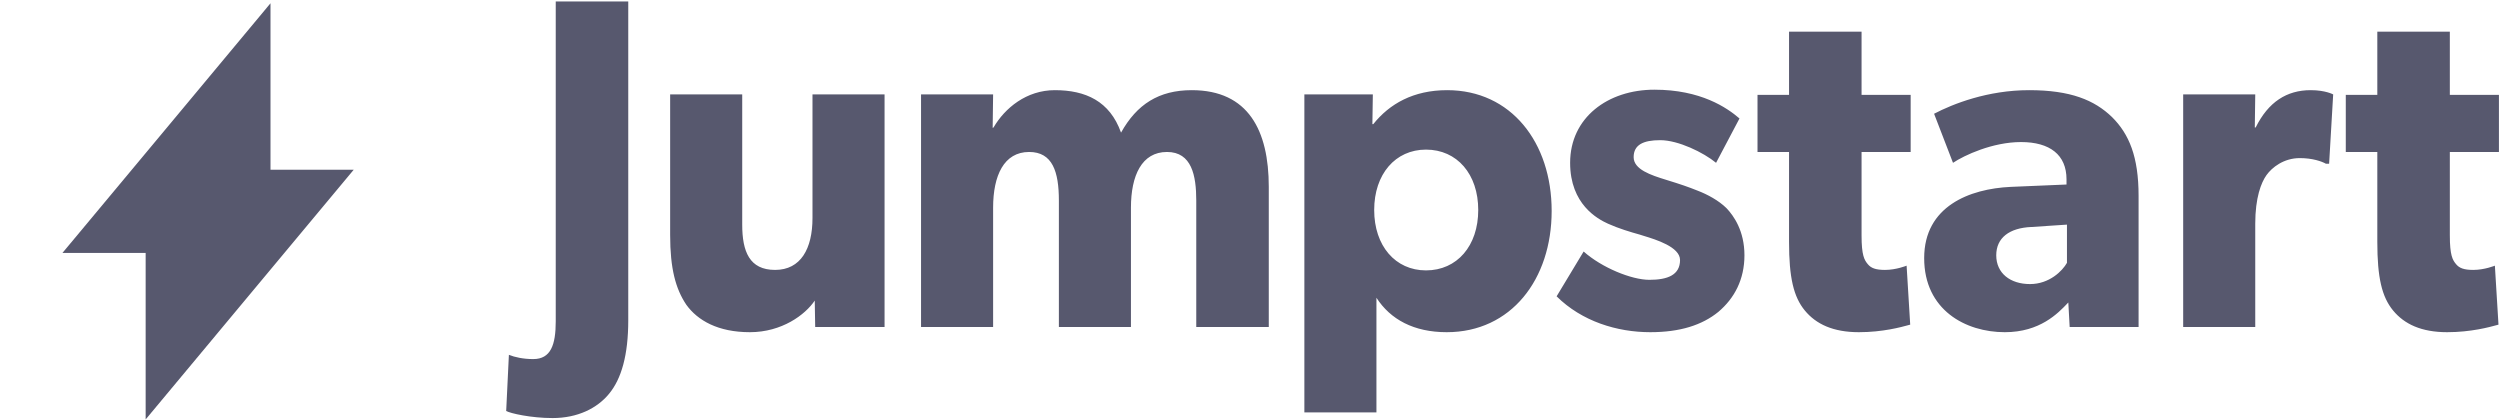
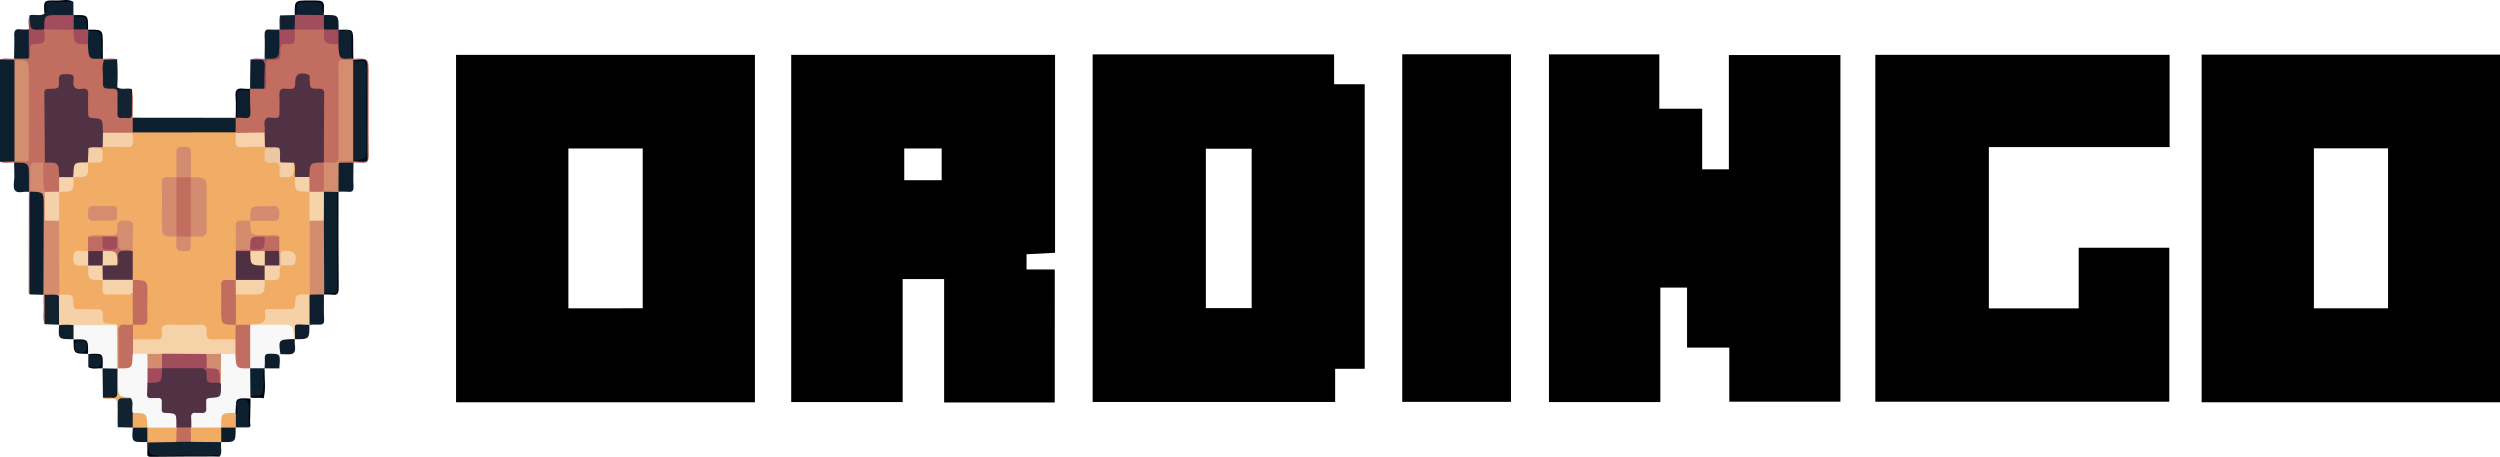
- <svg xmlns="http://www.w3.org/2000/svg" width="143" height="24" viewBox="0 0 805 135" fill="#57586E">
-   <rect width="805" height="135" fill="none" />
-   <path fill-rule="evenodd" clip-rule="evenodd" d="M202.299 0.42H178.948V103.419C178.948 111.015 177.352 115.572 171.695 115.572C168.505 115.572 165.749 114.965 163.863 114.205L162.993 132.283C164.298 133.043 170.97 134.562 177.932 134.562C186.054 134.562 192.291 131.372 196.062 126.814C200.123 121.953 202.299 114.205 202.299 103.115V0.42ZM284.828 30.348H261.621V70.15C261.621 80.024 257.85 86.86 249.582 86.86C241.315 86.86 238.995 80.936 238.995 72.276V30.348H215.788V75.619C215.788 86.405 217.529 92.937 221.01 98.102C224.636 103.115 231.163 106.913 241.461 106.913C251.759 106.913 259.301 101.292 262.347 96.735L262.492 105.242H284.828V30.348ZM383.746 28.98C402.021 28.98 408.548 42.045 408.548 60.123V105.242H385.196V64.529C385.196 56.477 383.746 48.881 375.769 48.881C367.646 48.881 364.165 56.477 364.165 66.808V105.242H340.959V64.529C340.959 55.262 338.929 48.881 331.386 48.881C323.264 48.881 319.783 56.477 319.783 66.808V105.242H296.576V30.348H319.783L319.638 41.133L319.928 40.982C323.554 34.753 330.516 28.98 339.653 28.98C349.516 28.98 357.349 32.474 360.975 42.653C366.051 33.538 373.158 28.98 383.746 28.98ZM499.635 67.871C499.635 45.843 486.581 28.98 465.985 28.98C455.107 28.98 447.42 33.386 442.198 39.918H441.908L442.053 30.348H420.006V132.739H443.213V95.823C447.709 102.811 455.252 106.913 465.84 106.913C486.581 106.913 499.635 89.899 499.635 67.871ZM475.993 67.567C475.993 79.113 469.175 87.013 459.168 87.013C449.305 87.013 442.488 79.113 442.488 67.567C442.488 56.022 449.305 48.122 459.168 48.122C469.175 48.122 475.993 56.022 475.993 67.567ZM555.911 66.959C558.231 69.39 561.712 74.251 561.712 82.151C561.712 89.898 558.522 95.975 553.3 100.381C548.079 104.634 540.971 106.913 531.398 106.913C520.665 106.913 509.352 103.419 501.23 95.368L509.932 80.936C515.734 86.101 525.307 90.051 531.109 90.051C536.911 90.051 540.972 88.531 540.972 83.67C540.972 79.459 533.137 77.072 529.343 75.916L529.343 75.916C528.757 75.738 528.267 75.589 527.918 75.467C525.162 74.707 521.101 73.492 517.765 71.972C514.429 70.453 505.581 65.744 505.581 52.376C505.581 37.791 517.765 28.828 532.704 28.828C547.643 28.828 556.056 34.601 560.117 38.095L552.575 52.376C548.514 49.033 540.391 45.083 534.589 45.083C529.078 45.083 526.033 46.603 526.033 50.553C526.033 54.502 531.543 56.325 536.475 57.844C541.406 59.363 543.582 60.123 546.627 61.338C549.818 62.554 553.445 64.528 555.911 66.959ZM615.233 30.499H599.423V10.143H576.072V30.499H565.919V48.881H576.072V77.897C576.072 89.291 577.522 95.52 581.148 99.925C584.774 104.331 590.286 106.913 598.553 106.913C606.221 106.913 612.201 105.273 614.518 104.637L614.518 104.637L614.528 104.634C614.645 104.602 614.752 104.573 614.85 104.546C614.937 104.523 615.016 104.501 615.087 104.483L613.927 85.493C613.927 85.493 610.592 86.86 606.965 86.86C603.92 86.86 602.47 86.253 601.454 85.037C600.294 83.67 599.423 82.151 599.423 75.77V48.881H615.233V30.499ZM680.066 37.64C685.577 43.109 688.624 50.401 688.624 63.01V105.242H666.433L665.998 97.343C665.927 97.417 665.855 97.493 665.781 97.57C662.679 100.826 656.88 106.913 645.546 106.913C632.927 106.913 619.584 99.773 619.584 83.062C619.584 66.352 634.232 60.731 647.431 60.123L665.417 59.363V57.693C665.417 49.793 660.051 45.691 650.768 45.691C641.631 45.691 632.492 49.945 628.866 52.376L622.774 36.576C628.866 33.386 640.035 28.98 653.379 28.98C666.723 28.98 674.409 32.171 680.066 37.64ZM653.669 91.418C659.906 91.418 664.111 87.164 665.561 84.582V72.276L654.104 73.036C646.997 73.34 642.791 76.53 642.791 82.151C642.791 87.924 647.287 91.418 653.669 91.418ZM751.282 30.348C751.282 30.348 748.816 28.98 744.03 28.98C736.343 28.98 730.396 32.778 726.335 40.982H726.044L726.19 30.348H702.983V105.242H726.19V71.972C726.19 63.617 728.076 58.756 729.816 56.325C731.557 53.894 735.327 50.856 740.548 50.856C744.61 50.856 747.655 51.92 748.96 52.679H749.976L751.282 30.348ZM788.847 30.499H804.657V48.881H788.847V75.77C788.847 82.151 789.718 83.67 790.878 85.037C791.893 86.253 793.344 86.86 796.389 86.86C800.015 86.86 803.351 85.493 803.351 85.493L804.513 104.483C804.359 104.523 804.169 104.575 803.944 104.637C801.628 105.272 795.646 106.913 787.977 106.913C779.71 106.913 774.198 104.331 770.572 99.925C766.946 95.52 765.496 89.291 765.496 77.897V48.881H755.343V30.499H765.496V10.143H788.847V30.499Z" fill="#57586E" />
-   <path d="M87.1 54.6V1L54.337 40.329L20.1 81.4H46.9V135L113.9 54.6H87.1Z" fill="#57586E" />
+ <svg xmlns="http://www.w3.org/2000/svg" viewBox="0 0 904.06 165.17">
+   <defs>
+     <style>.cls-1{fill:#f1ac65;}.cls-2{fill:#c16e60;}.cls-3{fill:#f8f8f8;}.cls-4{fill:#0d202e;}.cls-5{fill:#0c1f2d;}.cls-6{fill:#0c1d2d;}.cls-7{fill:#f8f8f9;}.cls-8{fill:#0f202f;}.cls-9{fill:#d38a6e;}.cls-10{fill:#132331;}.cls-11{fill:#0e1e2e;}.cls-12{fill:#102130;}.cls-13{fill:#0d1f2e;}.cls-14{fill:#0d202f;}.cls-15{fill:#112231;}.cls-16{fill:#0e202e;}.cls-17{fill:#0e202f;}.cls-18{fill:#0f202e;}.cls-19{fill:#a34d5c;}.cls-20{fill:#a14d5b;}.cls-21{fill:#11212f;}.cls-22{fill:#0e1d2c;}.cls-23{fill:#0b1d2c;}.cls-24{fill:#0c1d2c;}.cls-25{fill:#0d1e2d;}.cls-26{fill:#0b1d2b;}.cls-27{fill:#0d1d2c;}.cls-28{fill:#112130;}.cls-29{fill:#000311;}.cls-30{fill:#00010d;}.cls-31{fill:#00020f;}.cls-32{fill:#010614;}.cls-33{fill:#00020b;}.cls-34{fill:#000110;}.cls-35{fill:#000513;}.cls-36{fill:#000613;}.cls-37{fill:#000414;}.cls-38{fill:#000410;}.cls-39{fill:#00020d;}.cls-40{fill:#513244;}.cls-41{fill:#f6d2a9;}.cls-42{fill:#d38c6e;}.cls-43{fill:#d48c6f;}.cls-44{fill:#f6d1a8;}.cls-45{fill:#d38c6f;}.cls-46{fill:#c26d5f;}.cls-47{fill:#513243;}.cls-48{fill:#c16d5f;}.cls-49{fill:#4f3043;}.cls-50{fill:#c26e60;}.cls-51{fill:#d48d6f;}.cls-52{fill:#f5d0a7;}.cls-53{fill:#f6d2a8;}.cls-54{fill:#f6d1a9;}.cls-55{fill:#f4d1a8;}.cls-56{fill:#f7d3a9;}.cls-57{fill:#bf6d61;}.cls-58{fill:#bf6d60;}.cls-59{fill:#ebc8a1;}.cls-60{fill:#f5d2a9;}.cls-61{fill:#f6d3aa;}.cls-62{fill:#f3d0a7;}.cls-63{fill:#f6d3a9;}.cls-64{fill:#f4d0a7;}.cls-65{fill:#d38d6f;}.cls-66{fill:#a24d5c;}.cls-67{fill:#a24c5c;}.cls-68{fill:#d58d6f;}.cls-69{fill:#0f212f;}.cls-70{fill:#000b1b;}.cls-71{fill:#f1ac64;}.cls-72{fill:#d38c70;}.cls-73{fill:#f2ac64;}.cls-74{fill:#f2ad65;}.cls-75{fill:#c26e5f;}.cls-76{fill:#f2ad64;}.cls-77{fill:#0c1f2e;}.cls-78{fill:#a24d5b;}.cls-79{fill:#a24c5b;}.cls-80{fill:#c16e5f;}.cls-81{fill:#f7d4a9;}.cls-82{fill:#a14b5b;}.cls-83{fill:#a04b5b;}</style>
+   </defs>
+   <g id="Layer_2" data-name="Layer 2">
+     <g id="Layer_1-2" data-name="Layer 1">
+       <path class="cls-1" d="M42.61,154.5c-.6-2.66-.26-5.36-.21-8,0-1.86-.48-2.57-2.38-2.38-.89.09-1.9.37-2.75-.28a2.15,2.15,0,0,1,2.1-.83c1.82,0,2.29-.94,2.27-2.55,0-2.46,0-4.92,0-7.38-.11-4,0-7.92,0-11.87a6.79,6.79,0,0,0-.32-2.8c-.52-.8-1.34-.77-2.13-.75-1.9.05-2.8-.91-2.73-2.75s-.85-2.51-2.61-2.44-3.32,0-5,0-2.94-.7-2.86-2.63-.78-2.74-2.69-2.65a2.48,2.48,0,0,1-2.16-.77,4.26,4.26,0,0,1-.48-2.29c0-8-.1-16.1,0-24.15.11-3.43-.45-6.88.36-10.29a2.27,2.27,0,0,1,2.28-1c2.13.15,2.85-.9,2.67-2.86a3.24,3.24,0,0,1,.24-1.4,1.42,1.42,0,0,1,.46-.59c.31-.09-.1-.12.21-.1,3.35.22,4.85-1.37,4.63-4.68a1.24,1.24,0,0,1,.5-.54,6,6,0,0,1,2.54-.36,1.64,1.64,0,0,0,1.88-1.86c0-1.38-.53-2-1.94-2.06-1,0-2.1.27-2.73-.89,1.5-1.61,3.44-.73,5.18-.92,2.44,0,4.88,0,7.32,0,2.93,0,3-.11,3.05-3.06a3,3,0,0,1,.25-1.61,2.24,2.24,0,0,1,.78-.41,12.7,12.7,0,0,1,3.31-.21q14.87,0,29.72,0a10.79,10.79,0,0,1,3.3.26,2,2,0,0,1,.73.47,3.32,3.32,0,0,1,.48,1.57c.38,3,.38,3,3.26,3,2.22,0,4.44,0,6.66,0,1.77.19,3.73-.71,5.24.92-.7,1.22-1.93.84-3,.93a1.58,1.58,0,0,0-1.66,1.84c0,1,.22,1.78,1.48,2,3.33.6,3.33.65,3.74,3.91a1.49,1.49,0,0,0,.54,1c2.83.68,3.1.49,3.39-2.29.08-.75,0-1.61.86-2,1.64,1.49.75,3.42.94,5.16,0,.4,0,.79,0,1.19,0,3.1,0,3.1,3.08,3.6a2.46,2.46,0,0,1,1.69.78c1,3.41.33,6.89.47,10.34.11,8.09,0,16.17,0,24.26a5.7,5.7,0,0,1-.26,1.88,1.9,1.9,0,0,1-.48.72,1.61,1.61,0,0,1-.86.35c-2.54-.12-4,.75-3.88,3.62.06,1.37-1.21,1.7-2.39,1.75-2.06.09-4.12,0-6.17,0-1.12,0-1.94.24-2.18,1.61-.62,3.47-.67,3.46-4.1,3.58a5.2,5.2,0,0,0-1.41.18,4.67,4.67,0,0,1-.82.2c-1.72,0-3.53.64-5-.73a23,23,0,0,1-.14-10.64c1.06-1.15,2.47-.76,3.77-.85.55,0,1.1,0,1.65,0,4.25,0,4.25,0,4.92-4.08a1.54,1.54,0,0,1,.44-.65c3.63.28,4.85-2.18,5.71-5,.83-.79,1.9-.64,2.9-.68,1.36,0,1.69-.85,1.69-2s-.56-1.86-1.85-1.86-2,.33-2,1.68c-.06,1,.12,2.08-.71,2.9a.49.49,0,0,1-.68-.15c-.76-1.61-.41-3.31-.45-5s.39-3.19-.5-4.66c-1.79-1-3.73-.45-5.59-.49-4.42-.11-5.43-1.56-3.86-5.79,1.4-1.33,3.14-.72,4.75-.84,1.11-.08,2.22,0,3.32,0,1.29,0,1.82-.7,1.83-2s-.62-1.86-1.88-1.84c-.63,0-1.26,0-1.9,0-1.42,0-2.91-.3-4.24.19-1.77.65-.62,2.58-1.33,3.76a4.6,4.6,0,0,1-.4.58,2.8,2.8,0,0,1-2.18.69c-1.93-.11-2.4.93-2.37,2.63,0,2.35.06,4.7,0,7.06,0,.28,0,.57,0,.86-.15,3.38.6,6.8-.51,10.13a2.84,2.84,0,0,1-1.94.75c-2.74.38-2.75.39-2.76,3.22s.06,5.7,0,8.55c-.06,2,.36,3.27,2.69,3.1a2.45,2.45,0,0,1,1.94.75,5.48,5.48,0,0,1,.07,5.23c-3.23,1.24-6.55.72-9.83.37-1.24-.13-1.47-1.37-1.49-2.41,0-2-1.06-2.58-2.89-2.55-3.17.07-6.35,0-9.52,0-1.56,0-2.25.58-2.41,2.19-.27,2.6-.73,3-3.28,3s-5.39.59-8-.56a5.41,5.41,0,0,1-.07-5.22,3.19,3.19,0,0,1,2.62-.87c1.36,0,2-.59,2-2V104a1.79,1.79,0,0,0-2-2.07,3.62,3.62,0,0,1-2.68-.75c-1.19-3.34-.39-6.79-.54-10.18,0-2.68,0-5.37,0-8,0-1.44-.41-2.44-2.13-2.45-1.53,0-2,.78-2.19,2.17-.34,2.8-.6,2.87-3.42,3-2.23.14-4.55-.66-6.68.57-.79,1.38,0,3.1-.93,4.44-.84.78-1.91.67-2.92.69-1.32,0-1.78.72-1.78,2s.52,1.9,1.82,1.92a4.46,4.46,0,0,1,2.74.56,2.78,2.78,0,0,1,.64,2.22c-.11,1.83.7,2.62,2.52,2.49a3.85,3.85,0,0,1,1.86.31,1.22,1.22,0,0,1,.56.54c1,4.36,1,4.26,5.67,4.4,1.76.06,3.51-.71,5.26,0,.61,3.86,1,7.71-.19,11.53a2.64,2.64,0,0,1-2.16.8c-2-.09-2.5,1-2.48,2.83,0,4,.08,8.07,0,12.1q.09,3.52,0,7.05c0,1.73.32,2.91,2.39,2.91.71,0,1.65,0,1.73,1.15a2,2,0,0,1-1,.53c-3.06.68-3,.68-3.1,3.95C43.4,150.62,44.26,152.77,42.61,154.5Z" />
+       <path class="cls-2" d="M48,47.89a3.15,3.15,0,0,1-.44.11,20.12,20.12,0,0,1-10.42.13c-.16-.17-.41-.33-.42-.56-.15-2.68-.9-4.66-4.21-4.54-1.1,0-1.29-1.24-1.35-2.22-.12-1.9-.06-3.81-.05-5.72,0-1.46-.57-2.26-2.1-2.2-2.2.08-3.21-1-3.16-3.17,0-1.15-.35-2-1.75-2s-2,.73-2,2.05c0,1.84-.67,3.13-2.74,3.09s-2.54,1-2.52,2.85c.05,6.51,0,13,0,19.53a7.39,7.39,0,0,1-.45,3.51,1.61,1.61,0,0,1-.65.53C11.6,60,11.6,60,11.6,64.41c0,1.74,0,3.48,0,5.22.15,11.42.05,22.83,0,34.25a2.87,2.87,0,0,1-.91,2.58c-.39-.27-.33-.69-.33-1.07q0-18,.07-36C9.2,67.84,9.83,66,9.69,64.21a20.29,20.29,0,0,1,0-2.34c.06-1.54-.55-2.36-2.18-2.32a3.08,3.08,0,0,1-2.39-.75c-1.7-.11-3.45.49-5.11-.31,1.55-1.39,3.43-.69,5.17-.82,4.08-.24,4.53,1,4.51-4.66,0-8.65,0-17.31,0-26,0-4.51,0-4.51-4.48-4.67C3.43,22.25,1.54,23,0,21.53c1.66-.74,3.38-.23,5.08-.29,1.3-1.23,3.08-.37,4.5-1,1-.67.6-1.71.67-2.6.1-1.25.57-2.3,1.92-2.2,2.8.22,3.56-1.23,3.39-3.66a1.89,1.89,0,0,1,.28-.9,1.47,1.47,0,0,1,.64-.54,25.89,25.89,0,0,1,10,.19,2.44,2.44,0,0,1,.78,2.14c-.16,2.08.81,2.85,2.79,2.67a2.83,2.83,0,0,1,1.8.45,2,2,0,0,1,.54,1c.72,3.41.71,3.41,4.17,4a5.87,5.87,0,0,1,.65.46c1.7,0,3.43-.32,5.12.21-.95,1.57-2.78.47-4,1.33-1.28,2.48-.49,5.09-.47,7.63,0,1,1.17,1,2.07,1.11,2.61.21,3,.6,3.06,3.15.06,1.5,0,3,0,4.5S42.9,42,45,41.9s1.83-1.54,1.86-2.86,0-2.85,0-4.27c0-.92-.09-1.93.85-2.56.69,3.43.19,6.9.27,10.34A4.68,4.68,0,0,1,48,47.89Z" />
+       <path class="cls-2" d="M127.81,21.24c5.51-.22,5.51-.22,5.51,5.31,0,9.84-.08,19.68.05,29.51,0,2.34-.67,3.15-2.92,2.81a18.89,18.89,0,0,0-2.61-.06,5.68,5.68,0,0,1-5.21.32.54.54,0,0,1-.23-.75c1.58-1.16,3.39-.6,5.12-.7h.87c3.82,0,3.82,0,3.82-3.82q0-13.78,0-27.56c0-4,0-4-3.91-4l-.88,0c-4.26.18-4.27.18-4.27,4.42q0,13.88,0,27.75c0,1.25.22,2.55-.59,3.68-1.57,1.94-3.45,1.55-5.39.74-.91-1.08-.72-2.4-.72-3.65,0-6.35,0-12.7,0-19.05,0-2.38.13-3.46-2.87-3.47-1.88,0-2.32-1.36-2.37-2.94,0-1.25-.42-2.14-1.92-2.15-1.34,0-1.73.71-1.88,1.92-.38,3-.43,3.12-3.27,3.22-1.89.06-2.5.88-2.45,2.63s.06,3.65,0,5.48c-.08,1.39-.75,2.37-2.18,2.3-2.45-.12-3.23,1.1-3.11,3.32a2,2,0,0,1-.62,1.51,20.86,20.86,0,0,1-10.47,0,.27.27,0,0,1,0-.23,4.87,4.87,0,0,1,0-5.25l0,0a4.9,4.9,0,0,1,.67-.45c3.92-.63,3.9-.63,3.93-4.75A17.36,17.36,0,0,1,90,32.79a4.3,4.3,0,0,1,.44-.67l0,0c1.31-1.16,3.11-.27,4.51-1.08.87-.74.55-1.76.58-2.68,0-1.58,0-3.17,0-4.75,0-1.79.84-2.72,2.6-2.59,2.14.16,2.83-.83,2.66-2.83-.12-1.46.26-2.9,2-2.84,2.54.09,3.4-1.1,3.22-3.43a2.19,2.19,0,0,1,.23-.92,1.4,1.4,0,0,1,.56-.62,30.83,30.83,0,0,1,9.87-.14,1.56,1.56,0,0,1,.65.48c-.15,3.57,1.9,4.92,5.13,5.08a2.06,2.06,0,0,1,.41.84c.72,3.51.72,3.51,4.26,4.12C127.39,20.93,127.6,21.08,127.81,21.24Z" />
+       <path class="cls-3" d="M95.34,144.07l-4.72,0a2.89,2.89,0,0,1-1.24.61c-3.12.56-3.12.57-3.59,3.74a2.31,2.31,0,0,1-.33.87c-.16.17-.35.42-.56.4-3.49-.28-4.58,1.73-4.63,4.77a1.48,1.48,0,0,1-.65.54c-3.51.38-7,.74-10.48-.21-1.17-1.37-.88-3-.61-4.5s1.59-1.64,2.78-1.62c2,0,2.91-.86,2.7-2.87-.15-1.42.43-2.16,1.92-2.36,3.34-.47,3.33-.52,3.34-3.87,0-.32,0-.63,0-1,.06-2.67,0-5.34,0-8a4.56,4.56,0,0,1,.55-2.73c1.67-1.06,3.42-.84,5.19-.33a2.29,2.29,0,0,1,.87,2.29c-.15,2.09.87,2.81,2.81,2.66a3.2,3.2,0,0,1,1.6.3,1.36,1.36,0,0,1,.56.58c.82,2.92-.06,5.94.57,8.86.45.92,1.32.66,2.07.77S95.11,143,95.34,144.07Z" />
+       <path class="cls-4" d="M85.22,42.6c0,1.75,0,3.5,0,5.25L48,47.89c0-1.78,0-3.55,0-5.33Z" />
+       <path class="cls-5" d="M0,21.53l5.24.13a4.72,4.72,0,0,1,.7,3.17q0,15.2,0,30.38a4.72,4.72,0,0,1-.7,3.17L0,58.49Z" />
+       <path class="cls-6" d="M10.72,106.46l0-34.59c0-.86.08-1.73.12-2.59A4.15,4.15,0,0,1,14,68.64a2.17,2.17,0,0,1,2.24,2.27c.08,1.58,0,3.16,0,4.75q0,13.77,0,27.55c0,1.16.27,2.4-.61,3.41Z" />
+       <path class="cls-7" d="M101.4,128.08c-.14,1.7.52,3.47-.39,5.11-.87-.8-.71-1.88-.74-2.89-.06-1.38-.86-1.69-2-1.67s-1.76.47-1.82,1.67c0,1,.11,2.08-.72,2.9l.06,0a4.73,4.73,0,0,1-5.28,0l0,0a32.82,32.82,0,0,1,0-15.73l.08.05a84.64,84.64,0,0,1,13.59-.8c1.84.1,2.77.94,2.69,2.82a5.71,5.71,0,0,1-.42,3c-1.67,1-2.11,1.06-4.86.66A4.7,4.7,0,0,1,101.4,128.08Z" />
+       <path class="cls-8" d="M80,159.85c-.34,1.71.5,3.53-.47,5.19-5-.4-10.1-.1-15.16-.17-3-.05-6-.06-9,0-1.29,0-1.94-.3-1.79-1.71a28,28,0,0,1,.14-3.3c1.2-1.06,2.68-.72,4.06-.75,2,0,3.94-.08,5.9,0,1.79,0,3.58-.06,5.37,0,3.54.13,7.11-.48,10.63.38Z" />
+       <path class="cls-9" d="M15.7,106.62q0-13.31.1-26.62c0-1.9,0-3.81,0-5.71,0-4.84,0-4.84-4.89-5,0-2.7.13-5.4,0-8.08-.11-1.91.55-2.62,2.42-2.38a20.8,20.8,0,0,0,2.37,0,3.21,3.21,0,0,1,.72,2.39,61.67,61.67,0,0,0,.46,8.15c.11,3.49.09,7,0,10.48.1,8.83.12,17.67,0,26.5.1,2.74.05,5.49,0,8.23a3.27,3.27,0,0,1-.74,2.63c-1-2.31-.22-4.73-.41-7.09C15.61,109,15.7,107.79,15.7,106.62Z" />
+       <path class="cls-10" d="M47.74,32.21c0,2.92-.12,5.86,0,8.78.09,2.43-1.64,1.57-2.77,1.64s-2.64.5-2.5-1.69-.06-4.59.06-6.88c.09-1.58-.49-2-2-2-3.33,0-3.42,0-3.3-3.42.08-2.32-.51-4.68.38-7,1.16,1.55.67,3.35.7,5,.07,3.57,0,3.57,3.31,4.49a2.91,2.91,0,0,1,.82.46C44.1,32.62,46,31.67,47.74,32.21Z" />
+       <path class="cls-11" d="M117.15,106.49c0,3-.09,6,.06,9,.08,1.66-.56,2-2,1.89a28,28,0,0,0-3.3.08l-.3-.34c-.48-3.54-1-7.07.33-10.55l0,0c1.54-1.17,3.2-.84,4.86-.38Z" />
+       <path class="cls-12" d="M16.12,117.23V106.47c1.92-1,3.75-1.1,5.44.48a23,23,0,0,1,.13,10.15l-.31.33Z" />
+       <path class="cls-13" d="M5.11,58.8c5.35,0,5.35,0,5.35,5.41v5.22c-1.73-.41-4.1.78-5.08-.62-.81-1.17-.17-3.34-.19-5.07S5.13,60.44,5.11,58.8Z" />
+       <path class="cls-14" d="M95.69,21.24c0-2.86.14-5.71,0-8.56,0-1.48.26-2.22,1.92-2a26.43,26.43,0,0,0,3.33,0,3.84,3.84,0,0,1,.67,3.38,27.93,27.93,0,0,0-.47,6.12c0,.92-.35,1.32-1.26,1.26C98.52,21.34,97.09,21.63,95.69,21.24Z" />
+       <path class="cls-13" d="M122.44,58.9l5.4-.09c0,2.84-.17,5.69,0,8.53.08,1.71-.46,2.23-2.1,2a30.43,30.43,0,0,0-3.31,0l-.31-.33C121.61,65.6,121,62.22,122.44,58.9Z" />
+       <path class="cls-13" d="M95.59,32.1l-5.16,0c0-3.53.1-7.07.14-10.6,5.37-.37,5.43-.37,5.34,5C95.88,28.41,96.39,30.3,95.59,32.1Z" />
+       <path class="cls-13" d="M10.41,21.19l-5.33,0c0-2.74.18-5.5.07-8.24-.07-1.72.25-2.64,2.23-2.33a18.42,18.42,0,0,0,3.06,0,3,3,0,0,1,.69,2.65C10.74,15.91,10.75,18.56,10.41,21.19Z" />
+       <path class="cls-15" d="M42.61,154.5c0-2.74.12-5.49,0-8.23-.07-1.67.3-2.51,2.16-2.25a13.89,13.89,0,0,0,2.57-.08c1.27,0,1.26,1,1.38,1.83a14.74,14.74,0,0,1,0,3.32c-.08,1.74.29,3.51-.39,5.21l-.31.32Z" />
+       <path class="cls-16" d="M42.42,133.26c0,2.84-.09,5.68,0,8.52.08,1.69-.5,2.25-2.13,2.06a26.19,26.19,0,0,0-3.07,0q-.08-5.31-.14-10.64l.32-.29C39.15,132.39,40.84,132.07,42.42,133.26Z" />
+       <path class="cls-14" d="M90.46,133.17l5.28,0-.08.51c-.44,2.65-.14,5.32-.16,8,0,1.26-.28,2-1.69,1.78-1.08-.14-2.2.23-3.25-.22Z" />
+       <path class="cls-17" d="M127.18,21.16c-4.52.28-4.52.28-4.82-5.19a5.73,5.73,0,0,1-.24-5l.31-.3.46.1a2.69,2.69,0,0,0,.68.16c3.83.17,3.86.17,3.81,4.11C127.35,17.09,127.65,19.14,127.18,21.16Z" />
+       <path class="cls-18" d="M42.4,31.66c-4.82.07-4.82.07-4.82-4.81,0-1.72,0-3.45,0-5.18l4.76-.23A74.16,74.16,0,0,1,42.4,31.66Z" />
+       <path class="cls-17" d="M117.08,5l.1.46-.32.32c-3.29.61-6.57,1-9.82-.25-.43-5-.43-5,4.38-5,.16,0,.32,0,.47,0,1.56.09,3.41-.59,4.59.28S116.53,3.58,117.08,5Z" />
+       <path class="cls-14" d="M90,154.55l-4.78,0c-.1-.11-.19-.22-.29-.32a5.42,5.42,0,0,1,.23-4.65c.64-1.18.33-2.46.28-3.68-.09-2,1.29-1.58,2.38-1.55s2.54-.59,2.41,1.48C90.07,148.77,90.49,151.67,90,154.55Z" />
+       <path class="cls-17" d="M26.54.7V5a16.77,16.77,0,0,1-10,.08C16,.48,16,.44,20.41.49,22.45.52,24.51.22,26.54.7Z" />
+       <path class="cls-19" d="M95.59,32.1c0-2.82,0-5.64.16-8.45.09-1.67-.5-2.25-2.13-2.08a28.24,28.24,0,0,1-3.05,0c1.67-.77,3.42-.17,5.12-.31,5.25,0,5.26,0,5.35-5.41,0-1.72,0-3.44-.06-5.16v-.09a2.73,2.73,0,0,1,.74-.38c1.65-.13,3.32-.54,4.87.45,0,.55.06,1.1.07,1.66,0,3.48,0,3.59-3.45,3.61-1.83,0-1.78,1-1.79,2.27,0,3.35,0,3.43-3.37,3.45-1.44,0-2,.48-1.9,1.93.09,2.13,0,4.27,0,6.4C96.15,30.71,96.51,31.59,95.59,32.1Z" />
+       <path class="cls-20" d="M10.41,21.19l0-10.56c.17-1.7-.47-3.45.34-5.11a2.25,2.25,0,0,1,.76,2.1c-.12,1.83.72,2.56,2.49,2.44a2.57,2.57,0,0,1,2,.56c0,.47.09.93.1,1.4.08,3.7.08,3.75-3.58,3.91-1.19.06-1.64.43-1.68,1.65S11.34,20.09,10.41,21.19Z" />
+       <path class="cls-21" d="M16,10.62c-5.14.37-5.14.37-5.23-5.1,1.74-.45,3.61.44,5.3-.54.17-.22.34-.22.5,0h10l.08.48-.29.28c-2.16.79-4.39.38-6.59.38-1.86,0-3.11.35-2.95,2.58A2.09,2.09,0,0,1,16,10.63Z" />
+       <path class="cls-22" d="M101.4,128.08c-.74-5.27-.74-5.27,4.85-5.48l.21-.09.18.15c-.35,1.69.67,3.94-.47,5C105.21,128.48,103,128,101.4,128.08Z" />
+       <path class="cls-23" d="M85.22,154.6c0,5.36,0,5.36-5.26,5.25l.05,0a4.8,4.8,0,0,1,0-5.29l0,0a4.83,4.83,0,0,1,5.3,0Z" />
+       <path class="cls-24" d="M53.3,159.85c-.16,0-.31,0-.47,0-5.22.07-5.22.07-4.78-5.26v0c1.53-1.08,3.19-.73,4.85-.44a1.45,1.45,0,0,1,.65.5,6.84,6.84,0,0,1,0,4.82Z" />
+       <path class="cls-25" d="M26.61,122.66h-.47c-5.1,0-5.1,0-4.76-5.23l0,0a5.41,5.41,0,0,1,5.19-.26c1.16,1.63.89,3.36.38,5.12Z" />
+       <path class="cls-11" d="M111.89,117.43c0,5.25,0,5.25-5.25,5.23l.06.06c-.55-1.44-.14-2.93-.24-4.4-.07-1,.63-1.37,1.45-1.48,1.4-.19,2.81-.36,4,.64Z" />
+       <path class="cls-26" d="M117.18,5.44c5.3-.07,5.3-.07,5.25,5.25h0a4.66,4.66,0,0,1-5.23,0h0a4.63,4.63,0,0,1,0-5.22Z" />
+       <path class="cls-27" d="M95.68,133.2a30.19,30.19,0,0,0,.09-3.29c-.11-1.44.2-2.07,1.87-2,3.78.08,3.79,0,3.37,5.32Z" />
+       <path class="cls-28" d="M106.6,10.65l-5.32.06a33.79,33.79,0,0,1,0-5.13l5.33-.14.28.32c.62,1.67.86,3.33-.29,4.9Z" />
+       <path class="cls-13" d="M31.93,132.71c0-1.59,0-3.18,0-4.77l.37-.21a4.94,4.94,0,0,1,.86,0c.71,0,1.43,0,2.14.1,2,.21,2,1.68,2,3.17s-.8,2.13-2.28,1.95C34,132.81,32.91,133.16,31.93,132.71Z" />
+       <path class="cls-29" d="M122.4,69.31c0,11.64-.05,23.27.08,34.9,0,2.08-.6,2.63-2.49,2.35a22.4,22.4,0,0,0-2.84-.07h0a.52.52,0,0,1,.19-.76c3.79-1.13,3.8-1.13,3.8-5.21q0-13.62,0-27.26a7.74,7.74,0,0,1,.46-3.72.52.52,0,0,1,.76-.2Z" />
+       <path class="cls-30" d="M53.76,160c0,4.67,0,4.67,4.79,4.67,6.15,0,12.3,0,18.46,0,.83,0,1.75-.3,2.48.4q-12.43,0-24.88.13c-1,0-1.44-.21-1.36-1.3.1-1.33,0-2.68,0-4v0C53.47,159.71,53.63,159.73,53.76,160Z" />
+       <path class="cls-31" d="M90,154.55c0-2.52-.07-5.05,0-7.56,0-1.58-.16-2.47-2.12-2.45s-2.36.62-2.24,2.34c.07,1,.38,2.06-.36,3a.32.32,0,0,1-.22-.3c0-.13,0-.2.07-.2,0-.15.06-.31.07-.47.15-5.08.15-5.08,5.4-4.76-.05,2.88-.07,5.76-.17,8.64C90.43,153.34,90.91,154.15,90,154.55Z" />
+       <path class="cls-32" d="M117.08,5a1.92,1.92,0,0,1-.34-.6c-.49-3.67-.49-3.67-4.12-3.67h-.71c-4.73,0-4.73,0-4.77,4.63-.11.24-.26.28-.46.11h-.07c-.1-5.3-.1-5.3,5.16-5.3h.71C117.31.14,117.31.14,117.08,5Z" />
+       <path class="cls-33" d="M31.89,127.94c-5.29,0-5.29,0-5.28-5.28l0,.07c1.75-1.11,3.81-1.4,5.22,0s1.12,3.47,0,5.22Z" />
+       <path class="cls-34" d="M90.47,32.12l-.08.5a2,2,0,0,1-.8.5c-3.17.89-3.11.9-3.2,4.15,0,1.78.52,3.67-.69,5.3l-.51.08a69.6,69.6,0,0,0,0-7.78c-.26-2.53.74-3.12,3-2.79A16.74,16.74,0,0,0,90.47,32.12Z" />
+       <path class="cls-35" d="M90.56,143.2c4.67,0,4.62,0,4.7-4.72,0-1.61-.47-3.28.4-4.82,0,3.48.55,7-.32,10.41-1.2-.41-2.43-.07-3.64-.2C91.23,143.82,90.53,144.1,90.56,143.2Z" />
+       <path class="cls-31" d="M37.21,21.23l-.59,0C35.44,19.55,36,17.67,36,15.9c-.09-3.68,0-3.68-3.58-4.26a1.4,1.4,0,0,1-.62-.5c0-.14,0-.27.08-.4,5.3-.07,5.29-.07,5.3,5.3C37.15,17.77,37.18,19.5,37.21,21.23Z" />
+       <path class="cls-36" d="M16.58,5h-.5C15.7.14,15.7.05,20.56.18c2,.05,4.08-.69,6,.52-2.45,0-4.92.15-7.35,0-2.15-.17-2.91.59-2.6,2.66A10.24,10.24,0,0,1,16.58,5Z" />
+       <path class="cls-37" d="M127.18,21.16c0-2.44-.13-4.88,0-7.31.12-2-.33-3-2.54-2.68a1.81,1.81,0,0,1-1.77-.38c4.84-.23,4.84-.23,4.85,4.55,0,2,0,3.93.07,5.9Z" />
+       <path class="cls-38" d="M31.93,132.71a12.38,12.38,0,0,1,2.11,0c2.09.31,2.8-.51,2.63-2.6-.11-1.35-.57-1.78-1.85-1.74-.83,0-1.74.3-2.48-.37,1.57-1.19,3.47-1.35,4.71,0s1.12,3.48,0,5.23l.07,0C35.4,133,33.58,133.77,31.93,132.71Z" />
+       <path class="cls-39" d="M26.61,5.48c5.29-.13,5.29-.13,5.23,5.26l0,0a.46.46,0,0,1-.66-.07c-.06-2.93-1.51-4.48-4.49-4.49a.45.45,0,0,1-.08-.66Z" />
+       <path class="cls-2" d="M101.28,5.58v5.13a1,1,0,0,1-.29-.13C101.15,8.92,100.67,7.22,101.28,5.58Z" />
+       <path class="cls-40" d="M95.69,47.91c0-.32,0-.64.06-.95.12-1.33-.53-2.91.32-3.92s2.39-.32,3.63-.37c1-.05,1.36-.52,1.34-1.48,0-2.14.13-4.29,0-6.41s.38-3.06,2.57-2.67c.31.06.64,0,1,0,1.68.24,2.18-.48,2.14-2.14-.08-3,1.39-4,4.37-3.13,1.16.32.83,1.19.86,1.91.14,3.28.12,3.36,3.25,3.32,1.52,0,2.07.38,2,2-.09,8.24-.07,16.47-.09,24.71l-.25.3c-3,.09-4.88,1.2-4.56,4.57,0,.3-.28.55-.54.74-1.75.54-3.47.81-5.09-.36-.28-1.71.34-3.48-.39-5.16a4.85,4.85,0,0,1-4.78.19c-1.21-1.74-.78-3.65-.57-5.54-1.66-.67-3.43,0-5.11-.39A4.53,4.53,0,0,1,95.69,47.91Z" />
+       <path class="cls-40" d="M16.22,58.8c-.06-8.4-.09-16.8-.19-25.2,0-1.63,1-1.46,2.06-1.48,3.2-.07,3.36-.08,3.19-3.12-.12-2.2,1-2.2,2.6-2.18s3.14-.14,2.72,2.23.57,3.51,3.06,3.07c1.82-.32,2.34.5,2.23,2.25-.14,2.21,0,4.44,0,6.66,0,1,.18,1.56,1.41,1.65,3.79.27,3.79.33,3.88,4.11,0,.4.06.79.1,1.19a5.33,5.33,0,0,1-.09,5.18c-1.7.36-3.49-.38-5.16.39a5,5,0,0,1-.21,5.26l0-.05c-3.17.36-5,2.1-5.27,5.3l0,0c-1.64,1.19-3.37.93-5.12.34,0,0-.13-.1-.16-.16A12.51,12.51,0,0,0,16.22,58.8Z" />
+       <path class="cls-41" d="M85.15,128l-5.23,0c-1.64,1.19-3.51.58-5.29.69-5.31.09-10.62.11-15.94,0-1.79.06-3.59.07-5.39,0s-3.67.43-5.37-.6a5.28,5.28,0,0,1,.12-5.35c2.7,0,5.4-.09,8.09,0,1.83.09,2.75-.43,2.4-2.36-.45-2.47.61-3.13,3-3,3.48.2,7,.15,10.47,0,2.07-.08,3,.6,2.71,2.7s.5,2.79,2.61,2.64c2.61-.17,5.24,0,7.86,0A4.43,4.43,0,0,1,85.15,128Z" />
+       <path class="cls-3" d="M48.05,127.93h5.22c1.2,1.6.64,3.44.72,5.19s.06,3.49,0,5.24c0,.55,0,1.1,0,1.65,0,2.92,0,3,3,3.46,1.72.27,2.17,1.34,2.22,2.82,0,1.18.23,2.1,1.72,2.35,3.69.64,4.53,2.63,2.73,6.15-3.49.82-7,1.11-10.43-.18l0,0c-.24-3.27-2.1-4.94-5.26-5.33-.56-1.75.59-3.72-.7-5.38-.07,0-.13-.11-.2-.12-4.39-.4-4.4-.4-4.39-5,0-1.88,0-3.75,0-5.63A11.43,11.43,0,0,0,48.05,127.93Z" />
+       <path class="cls-7" d="M37.06,133.2a4,4,0,0,0,.07-.46c.14-5,.14-5-4.79-4.73l-.52,0c.12-5.42.12-5.42-5.23-5.23l0-5.27c2.41-1.47,5.07-.77,7.58-.69,2.71.08,5.43.37,8.13.7l.09,15.79Z" />
+       <path class="cls-42" d="M21.31,107c-1.65-.93-3.48-.08-5.19-.52l.06-26.72a4.77,4.77,0,0,1,5.18.09l.1,26.71A.31.31,0,0,1,21.31,107Z" />
+       <path class="cls-43" d="M117.24,106a1.07,1.07,0,0,0,0,.47l-5.22.07q0-13.36,0-26.73a5,5,0,0,1,5.41-.07,5.4,5.4,0,0,1,.59,3.2q0,9.94,0,19.89A4.71,4.71,0,0,1,117.24,106Z" />
+       <path class="cls-44" d="M111.94,117.48c-6.6-.11-5.27-1.32-5.24,5.24l-.45-.12c-.15-5.18-.15-5.19-5.26-5.17-3.48,0-6.95,0-10.42.08.16-.15.35-.45.5-.43,3.35.44,5.47-.33,4.73-4.39-.18-1,.86-.92,1.56-.92,2.52,0,5,0,7.57,0,1.15,0,1.67-.32,1.75-1.59.21-3.72.27-3.72,4.06-3.69l1.18,0C111.93,110.19,111.93,113.84,111.94,117.48Z" />
+       <path class="cls-45" d="M69.05,64.06c5.68.1,5.68.1,5.68,5.8,0,4.29-.11,8.58,0,12.86.08,2.23-.7,3.07-2.88,2.82a22.76,22.76,0,0,0-2.86,0l-.31-.33a4.09,4.09,0,0,1-.43-2.06q-.06-8.35,0-16.73a4.08,4.08,0,0,1,.43-2.05Z" />
+       <path class="cls-44" d="M21.31,107a1.1,1.1,0,0,0,.15-.44c.4,0,.79,0,1.19,0,3.72,0,3.77,0,3.93,3.61.06,1.22.44,1.71,1.68,1.67,2.3-.06,4.6,0,6.9,0,1.37,0,2,.34,2,1.86,0,3.3.1,3.3,3.42,3.4.62,0,1.3-.17,1.75.47H26.61a24.34,24.34,0,0,0-5.26,0C21.34,114,21.32,110.49,21.31,107Z" />
+       <path class="cls-45" d="M63.78,85.53c-5.24,0-5.24,0-5.24-5.4,0-4.5.12-9,0-13.48-.08-2.15.63-2.86,2.67-2.59a18.79,18.79,0,0,0,2.6,0l.32.33a4.48,4.48,0,0,1,.43,2.31q0,8.08,0,16.17a4.62,4.62,0,0,1-.42,2.32Z" />
+       <path class="cls-46" d="M48,101.23c5.32.09,5.32.09,5.32,5.35,0,2.85-.13,5.7,0,8.54.12,2-.65,2.52-2.45,2.33a26.89,26.89,0,0,0-2.84,0l0,0L48,105.55a4.51,4.51,0,0,1-.25-4A4,4,0,0,1,48,101.23Z" />
+       <path class="cls-47" d="M48,90.91c0,3.44,0,6.88,0,10.32l.06,0a16,16,0,0,1-10.92,0l0,0c-1.18-1.65-.94-3.36-.27-5.1,1.31-1.34,3.2-.39,4.65-1.18.57-.42.57-1,.63-1.67.26-2.88.67-3.23,3.59-3.16a4.31,4.31,0,0,1,1.6.23A1.64,1.64,0,0,1,48,90.91Z" />
+       <path class="cls-48" d="M85.24,117.44c-5.26,0-5.26,0-5.26-5.4,0-2.84.09-5.69,0-8.53-.08-1.77.46-2.49,2.26-2.28a24.35,24.35,0,0,0,3.08,0l.28.33c.45,1.67.69,3.34-.3,4.93,0,3.66,0,7.32,0,11Z" />
+       <path class="cls-49" d="M85.28,101.23q0-5.22,0-10.44c1.61-1.08,3.31-.78,5-.34a2.41,2.41,0,0,1,.81,2.3c-.09,1.87.66,2.76,2.58,2.61a3.72,3.72,0,0,1,1.82.31,1.38,1.38,0,0,1,.57.6c.41,1.7.71,3.4-.37,5h0a15.32,15.32,0,0,1-10.47,0Z" />
+       <path class="cls-50" d="M48.05,127.93a2.61,2.61,0,0,0-.08.46c-.18,4.9-.18,4.9-5.19,4.8,0-4.34.12-8.68,0-13-.07-2.11.45-3.12,2.71-2.77a18.75,18.75,0,0,0,2.6,0l0,0v10.49Z" />
+       <path class="cls-48" d="M85.15,128l0-5.26.06-5.28,0,0h5.27v15.73C85.36,133.29,85.36,133.29,85.15,128Z" />
+       <path class="cls-51" d="M48,90.91a2.17,2.17,0,0,1-.41-.19,6.36,6.36,0,0,0-3-.16c-1.64.14-2.34-.53-2.36-2.12,0-.69.08-1.44-.63-1.91-1.51-.61-3.09-.18-4.62-.32-1.7-.07-3.47.45-5-.66,2.51-1,5.13-.44,7.69-.43,2.12,0,3.14-.49,2.78-2.76s.92-2.6,2.83-2.59,3,.27,2.9,2.57C47.91,85.19,48,88.05,48,90.91Z" />
+       <path class="cls-42" d="M85.25,90.32c0-2.75.07-5.5,0-8.24-.08-1.71.4-2.5,2.22-2.29a26,26,0,0,0,3.06,0h0c0,5.23,0,5.17,5.18,5.29,1.76,0,3.61-.57,5.31.44-1.56,1.13-3.34.62-5,.68l-.94,0c-3.21,0-3.21,0-4,3.22a1.59,1.59,0,0,1-.6,1A19.31,19.31,0,0,1,85.25,90.32Z" />
+       <path class="cls-52" d="M37.15,53.16,37.24,48l10.34,0c.67.92.36,2,.47,3,.18,1.61-.39,2.28-2.11,2.2C43,53.07,40.08,53.16,37.15,53.16Z" />
+       <path class="cls-45" d="M63.76,64.07c0-3,.1-6,0-9,0-1.63.62-2.11,2.1-1.95s3.21-.57,3.19,1.94c0,3,0,6,0,9l0,0a4.83,4.83,0,0,1-5.22,0Z" />
+       <path class="cls-53" d="M37.12,101.19l10.92,0c0,1.45,0,2.89-.07,4.34a2.17,2.17,0,0,1-2.22,1c-2.13,0-4.27-.13-6.4,0-1.77.12-2.48-.48-2.27-2.27A28.71,28.71,0,0,0,37.12,101.19Z" />
+       <path class="cls-45" d="M90.48,79.81c0-5.24,0-5.24,5.16-5.24a15.47,15.47,0,0,0,2.36,0c2.42-.39,3.19.55,3,3-.11,1.68-.43,2.42-2.27,2.32-2.76-.14-5.53,0-8.3,0Z" />
+       <path class="cls-41" d="M85.25,101.22l10.47,0c0,5.26,0,5.26-5.29,5.26l-5.17,0C85.26,104.73,85.25,103,85.25,101.22Z" />
+       <path class="cls-54" d="M95.69,47.91l.12,5.22c-2.7,0-5.4-.1-8.08.07-2,.11-2.79-.51-2.52-2.51a22.7,22.7,0,0,0,0-2.61Z" />
+       <path class="cls-55" d="M21.36,79.84l-5.18-.09,0-10.35c1.55-1.17,3.22-.85,4.9-.38l.31.3Z" />
+       <path class="cls-56" d="M117.1,79.81l-5.18,0c0-3.5,0-7,0-10.51l.31-.29a7.09,7.09,0,0,1,4.89.07,1.79,1.79,0,0,1,.51.7,42.37,42.37,0,0,1,.19,8.35A1.94,1.94,0,0,1,117.1,79.81Z" />
+       <path class="cls-51" d="M37.08,79.81a17,17,0,0,0-2.37,0c-2.27.34-3.05-.52-2.92-2.84.09-1.75.37-2.62,2.37-2.46a63.93,63.93,0,0,0,6.64,0c2,0,1.58,1.4,1.51,2.47s.78,2.77-1.44,2.78Z" />
+       <path class="cls-57" d="M31.89,85.55h5.23a3.09,3.09,0,0,1,.64,2.21c0,1.24.54,1.85,1.85,1.87s2.07-.46,2.07-1.89a3,3,0,0,1,.64-2.2c.86.75.51,1.77.46,2.64-.1,1.61.44,2.28,2.11,2.15.88-.07,1.88-.35,2.67.39-1.48.19-3.29-.57-4.38.35s-.21,2.7-.43,4.09a2.58,2.58,0,0,1-.43.77,2.28,2.28,0,0,1-.57-1.26c-.56-3.21-.56-3.21-3.86-3.22l-.7,0a25.44,25.44,0,0,1-4.78-.19,1.52,1.52,0,0,1-.66-.46C31.79,89,31.84,87.29,31.89,85.55Z" />
+       <path class="cls-58" d="M95.7,85.54H101l0,5.19c-1.6,1.24-3.47.65-5.24.74-1.76-.09-3.62.49-5.25-.69l-5.23,0a1.49,1.49,0,0,1,0-.47l5.23,0a1.39,1.39,0,0,1,.38-.27C93.93,88.93,94.38,88.51,95.7,85.54Z" />
+       <path class="cls-59" d="M100.92,53.52c.81,1.69-.06,3.54.53,5.25a4.88,4.88,0,0,1,0,5.26c-.15-.26-.4-.51-.43-.79-.17-1.33.49-2.93-.32-3.94s-2.56-.2-3.84-.5c-2-.49-.9-2.18-1.11-3.33-.17-1-.08-1.94,1.38-1.9C98.38,53.61,99.65,53.54,100.92,53.52Z" />
+       <path class="cls-60" d="M95.7,101.26c0-1.76,0-3.51,0-5.27a5,5,0,0,1,5.3,0,1.38,1.38,0,0,0,.45,0h0a2,2,0,0,1-.07.7c-.78,1.38.46,3.56-1,4.31C99.08,101.66,97.27,101.22,95.7,101.26Z" />
+       <path class="cls-61" d="M37.08,96c0,1.74.05,3.49.08,5.24-5.3.09-5.3.09-5.3-5.22l.28-.28a7.13,7.13,0,0,1,4.65,0Z" />
+       <path class="cls-62" d="M101.44,96c0-1.11,0-2.22,0-3.32-.1-1.36.29-2,1.82-2,3.26,0,4.31,1.28,3.42,4.4-.24.83-.79.88-1.44.88h-3.77Z" />
+       <path class="cls-40" d="M101,96h-5.3l0,0a4.62,4.62,0,0,1,0-5.26l5.22,0C101,92.47,101,94.23,101,96Z" />
+       <path class="cls-63" d="M31.86,96a23.59,23.59,0,0,0-2.38,0c-1.92.18-3-.1-3-2.58.06-2.25.74-3,2.86-2.7a18.84,18.84,0,0,0,2.38,0h.15a4.94,4.94,0,0,1,0,5.21Z" />
+       <path class="cls-41" d="M106.66,64l5.23,0a4.69,4.69,0,0,1,0,5.29h0C106.63,69.32,106.63,69.32,106.66,64Z" />
+       <path class="cls-63" d="M21.37,64.05l5.22,0c.07,5.33.07,5.33-5.23,5.3h0A4.78,4.78,0,0,1,21.37,64.05Z" />
+       <path class="cls-63" d="M26.55,64.06a3.73,3.73,0,0,0,0-.47c.11-4.94.1-4.94,5.23-4.83C32,64.13,32,64.13,26.55,64.06Z" />
+       <path class="cls-64" d="M31.78,58.81,32,53.55a32.64,32.64,0,0,0,3.28,0c1.48-.12,1.86.52,1.87,1.91,0,3.35.09,3.35-3.24,3.34Z" />
+       <path class="cls-43" d="M69,85.55c0,.7,0,1.41,0,2.12,0,3.29,0,3.24-3.26,3.12-1.37-.05-2-.53-2-2,0-1.09,0-2.2,0-3.3l0,0a4.89,4.89,0,0,1,5.18,0Z" />
+       <path class="cls-52" d="M101.44,64c0-1.75,0-3.5,0-5.26l4.82.1c0,.24,0,.47,0,.7C106.15,64.2,106.15,64.2,101.44,64Z" />
+       <path class="cls-65" d="M5.24,58.38V21.66c5.17.08,5.17.08,5.17,5.29q0,14,0,28.05c0,3.69.39,3.33-3.27,3.36Z" />
+       <path class="cls-2" d="M21.37,64.05v5.27l-5.22.08c-.73-3.49-.41-7-.51-10.55l.58-.05C21.24,58.75,21.24,58.75,21.37,64.05Z" />
+       <path class="cls-66" d="M26.63,5.49a1.09,1.09,0,0,0,.06.44c.84,1.36.61,2.8.35,4.24a1.23,1.23,0,0,1-.49.61L16,10.63c0-5.19,0-5.19,5.16-5.18C23,5.45,24.82,5.47,26.63,5.49Z" />
+       <path class="cls-14" d="M31.94,11.17c4.68.05,4.68.05,4.68,4.8v5.22c-4.56.27-4.56.27-4.83-5.22A4.09,4.09,0,0,1,31.94,11.17Z" />
+       <path class="cls-67" d="M31.94,11.17,31.79,16c-5-.05-5-.05-5.24-5.19l.11-.11a4.44,4.44,0,0,1,4.74,0,2.33,2.33,0,0,0,.46.08Z" />
+       <path class="cls-68" d="M127.71,58.35H122.4q0-16.62,0-33.23c0-3.82-.43-3.43,3.39-3.46h1.9a4.58,4.58,0,0,1,.71,3.16q0,15.17,0,30.33A4.61,4.61,0,0,1,127.71,58.35Z" />
+       <path class="cls-69" d="M127.71,58.35q0-18.33,0-36.66l.48,0a1.62,1.62,0,0,0,.45.16c4,.26,4,.26,4,4.22V55.34c0,3.14.23,2.76-2.82,2.78a3.67,3.67,0,0,0-1.64.18Z" />
+       <path class="cls-51" d="M122.4,69.35l-.47.06a4.42,4.42,0,0,1-4.78-.06h0a16.55,16.55,0,0,1,0-10.57h0c1.78,0,3.59.44,5.3-.41h0c0,.18,0,.36,0,.54Q122.43,64.14,122.4,69.35Z" />
+       <path class="cls-66" d="M106.68,5.45a1.92,1.92,0,0,0,.46-.11l10,.13c0,1.74,0,3.48,0,5.22l-10.59,0C106.63,8.92,106.65,7.19,106.68,5.45Z" />
+       <path class="cls-13" d="M85.7,42.57c0-2.52.11-5,0-7.56-.1-1.83.45-2.65,2.36-2.39a16.9,16.9,0,0,0,2.36,0c0,2.61,0,5.23.12,7.83.12,1.77-.4,2.49-2.21,2.22A22.52,22.52,0,0,0,85.7,42.57Z" />
+       <path class="cls-67" d="M117.18,10.69h5.23c0,1.76,0,3.51,0,5.27C117.1,15.93,117.1,15.93,117.18,10.69Z" />
+       <path class="cls-70" d="M128.18,58.3c.12-.1.24-.26.37-.29,3.86-.66,3.86-.66,3.86-4.79,0-9.35-.08-18.71.05-28.07,0-2.34-.48-3.46-3-3a1.28,1.28,0,0,1-1.3-.4c4.73-.54,4.73-.54,4.73,4,0,9.83,0,19.66,0,29.5,0,3.64.65,3.16-3.31,3.19A11.22,11.22,0,0,1,128.18,58.3Z" />
+       <path class="cls-40" d="M63.78,154.59c0-.39,0-.79,0-1.19,0-3.86,0-3.92-3.82-4.06-1.15,0-1.58-.38-1.47-1.51.07-.71-.05-1.43,0-2.14.14-1.29-.25-1.94-1.67-1.75-.62.09-1.27-.05-1.9,0-1.34.16-1.88-.33-1.74-1.71s.08-2.54.11-3.81a2,2,0,0,1,1.68-.64c2.24.2,3.1-.85,2.9-3a2.66,2.66,0,0,1,.37-1.56,1.56,1.56,0,0,1,.66-.51c4.62-.58,9.24-.27,13.86-.19A2.19,2.19,0,0,1,75,134.08c.72,1.08-.25,2.71.78,3.49s2.3,0,3.42.46a1.35,1.35,0,0,1,.72.8c0,.24,0,.48,0,.71,0,4.08,0,4.12-4,4.38-1,.07-1.48.3-1.35,1.37.07.63-.06,1.28,0,1.9.21,1.61-.33,2.41-2.06,2.13-.46-.07-1,.05-1.42,0-1.62-.26-2.11.45-1.95,2,.12,1.1,0,2.21.06,3.32a1.33,1.33,0,0,1-.62.45,8.47,8.47,0,0,1-4.52-.17C64,154.78,63.86,154.69,63.78,154.59Z" />
+       <path class="cls-71" d="M80,154.59l0,5.29-11-.09a4.67,4.67,0,0,1-.06-5.17l.18,0Z" />
+       <path class="cls-72" d="M79.89,138.83l-.38-.42c-.13-.29,0,.11-.14-.18a10.45,10.45,0,0,0-4.82-5.09,5.44,5.44,0,0,1,.12-5.11l5.25-.09Z" />
+       <path class="cls-73" d="M85.15,149.34l.15.5,0,4.8-5.3,0C79.87,149.31,79.87,149.31,85.15,149.34Z" />
+       <path class="cls-74" d="M53.27,154.62l10.51,0h.12a5,5,0,0,1-.13,5.22l-10,.16-.47-.07Z" />
+       <path class="cls-75" d="M63.77,159.8c0-1.74.09-3.48.13-5.22l5.1,0,.06,5.17Z" />
+       <path class="cls-76" d="M48,149.32c5.18.05,5.18.05,5.26,5.33H48Z" />
+       <path class="cls-4" d="M117.15,69.35l4.78.06q0,16.62,0,33.24c0,3.69.39,3.34-3.25,3.37h-1.43q-.08-13.11-.14-26.22Q117.13,74.59,117.15,69.35Z" />
+       <path class="cls-14" d="M29.15,123.21c1.6-.29,2.28.23,2.28,2s-.43,2.36-2.25,2.33-2.16-.58-2.13-2.2S27.37,122.82,29.15,123.21Z" />
+       <path class="cls-77" d="M31.4,10.63l-4.74,0,0-4.74C31.34,6,31.34,6,31.4,10.63Z" />
+       <path class="cls-48" d="M117.11,58.78c0,3.53,0,7,0,10.57H111.9c0-1.76,0-3.53,0-5.29C112,58.8,112,58.8,117.11,58.78Z" />
+       <path class="cls-78" d="M74.67,128l.08,5.14a1.05,1.05,0,0,1,0,1.48,2.26,2.26,0,0,0-2.51-1.5c-4.56.1-9.11,0-13.67,0a4.58,4.58,0,0,1,0-5.21Z" />
+       <path class="cls-42" d="M58.58,128l0,5.21h0a4.78,4.78,0,0,1-5.2,0c0-1.75-.05-3.5-.08-5.25Z" />
+       <path class="cls-79" d="M53.35,133.19h5.2c0,5.26,0,5.26-5.21,5.26C53.34,136.7,53.34,135,53.35,133.19Z" />
+       <path class="cls-80" d="M69,85.5H63.82q0-10.69,0-21.39H69Q69,74.8,69,85.5Z" />
+       <path class="cls-53" d="M37.19,90.78c5.23-.07,5.23-.07,5.13,5.15L37.08,96l0,0A4.49,4.49,0,0,1,37.19,90.78Z" />
+       <path class="cls-81" d="M95.76,90.77l0,5.26-.24,0c-5-.1-5-.1-5-5.24Z" />
+       <path class="cls-82" d="M42.32,85.54c0,1,0,2,0,3,.1,1.37-.54,1.7-1.8,1.73-3.46.09-3.46.14-3.45-3.36,0-.47,0-.94,0-1.41Z" />
+       <path class="cls-83" d="M95.7,85.54c.06,4.77.06,4.77-5.22,4.75C90.45,85.45,90.45,85.45,95.7,85.54Z" />
+       <path class="cls-49" d="M37.19,90.78c0,1.75,0,3.5-.08,5.25l-5.23,0c0-1.74,0-3.48,0-5.21Z" />
+       <path class="cls-67" d="M74.73,134.65c0-.49,0-1,0-1.48,4.88.05,4.88.05,4.76,5.24l-.94,0C74.66,138.48,74.66,138.48,74.73,134.65Z" />
+       <path d="M164.92,145.48V19.83H273V145.48Zm67.5-34V53.69H205.54v57.82Z" />
+       <path d="M796.16,19.75h107.9V145.47H796.16Zm40.6,33.89v57.85h26.82V53.64Z" />
+       <path d="M560.14,19.66h39.91V39.31h15.5V61.23h9.65V19.9h40.34V145.26H625.36V125.7H610.08V104h-9.66v41.4H560.14Z" />
+       <path d="M395.13,19.67h87.31V30.46h11.07v102.9H482.82v12H395.13Zm57.5,34.11H436.07v57.64h16.56Z" />
+       <path d="M381.42,145.54h-40V100.92h-15V145.4h-40.3V19.83h95.41V91.41l-10.31.53v5.5h10.21ZM327,65.17h13.53V53.69H327Z" />
+       <path d="M719.22,111.52H751.7V89.59h32.77v55.68H678.16V19.83H784.58V53.19H719.22Z" />
+       <path d="M507.08,19.63h39.33V145.32H507.08Z" />
+     </g>
+   </g>
</svg>
